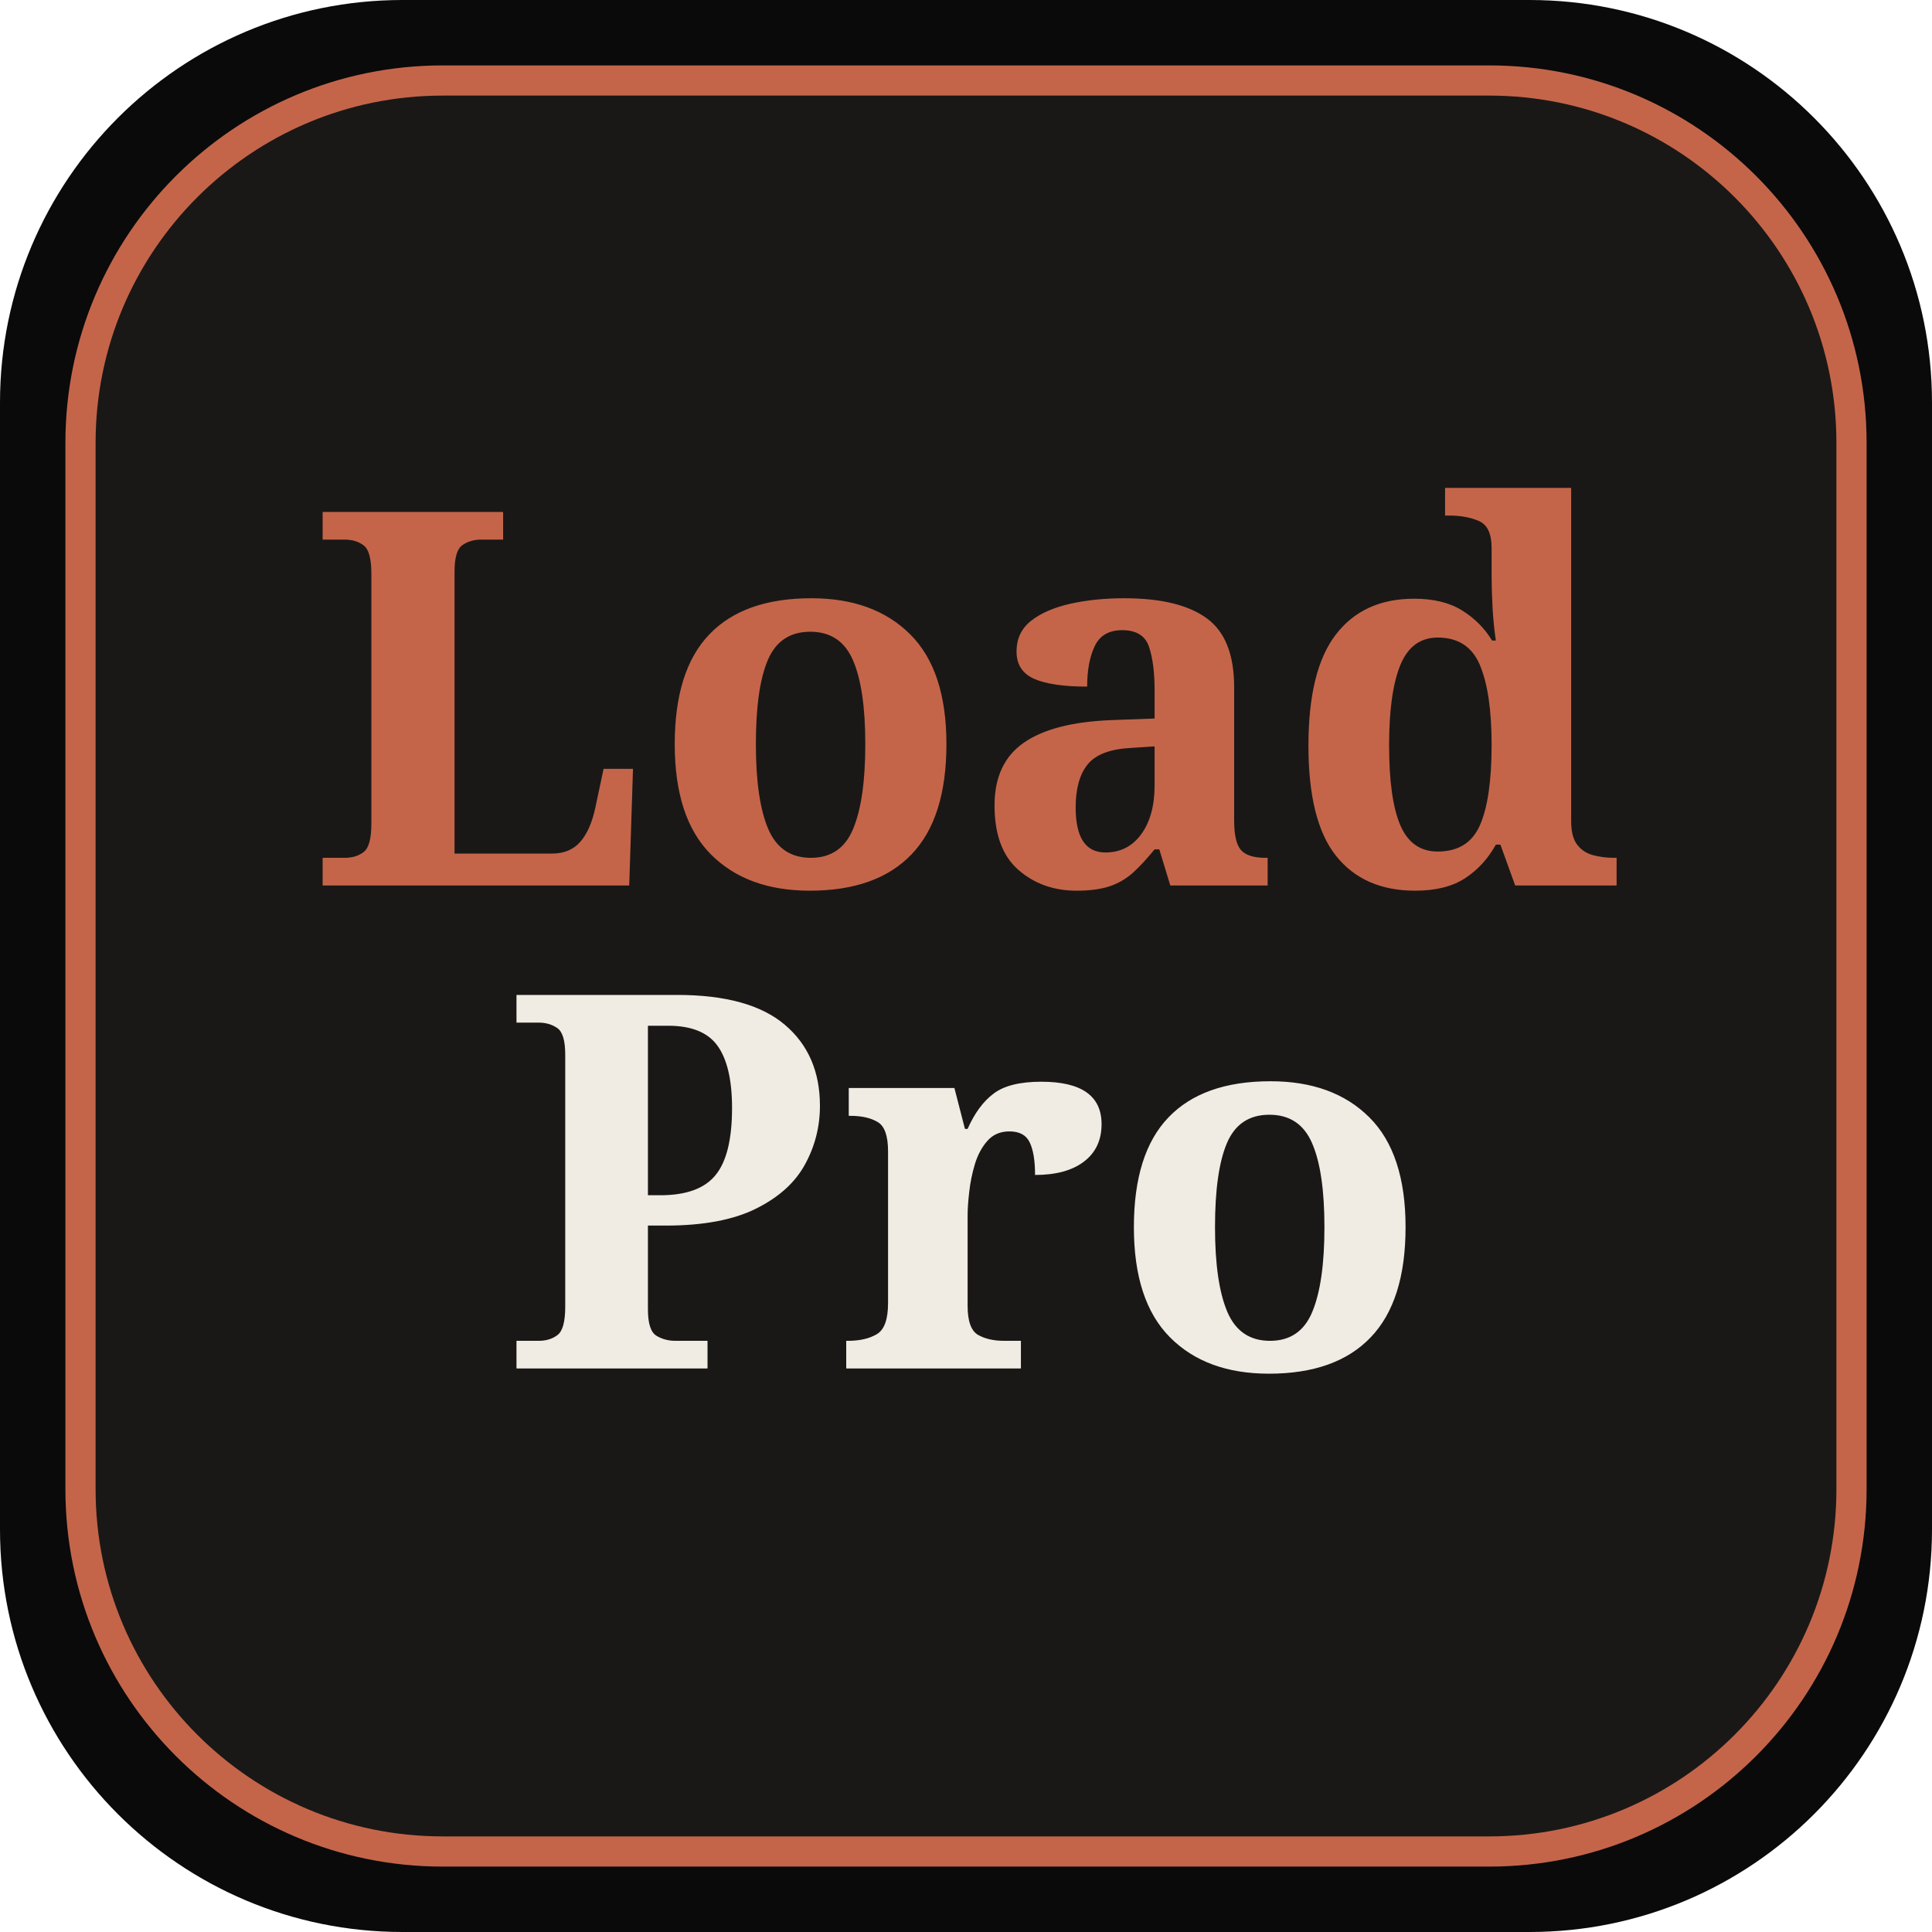
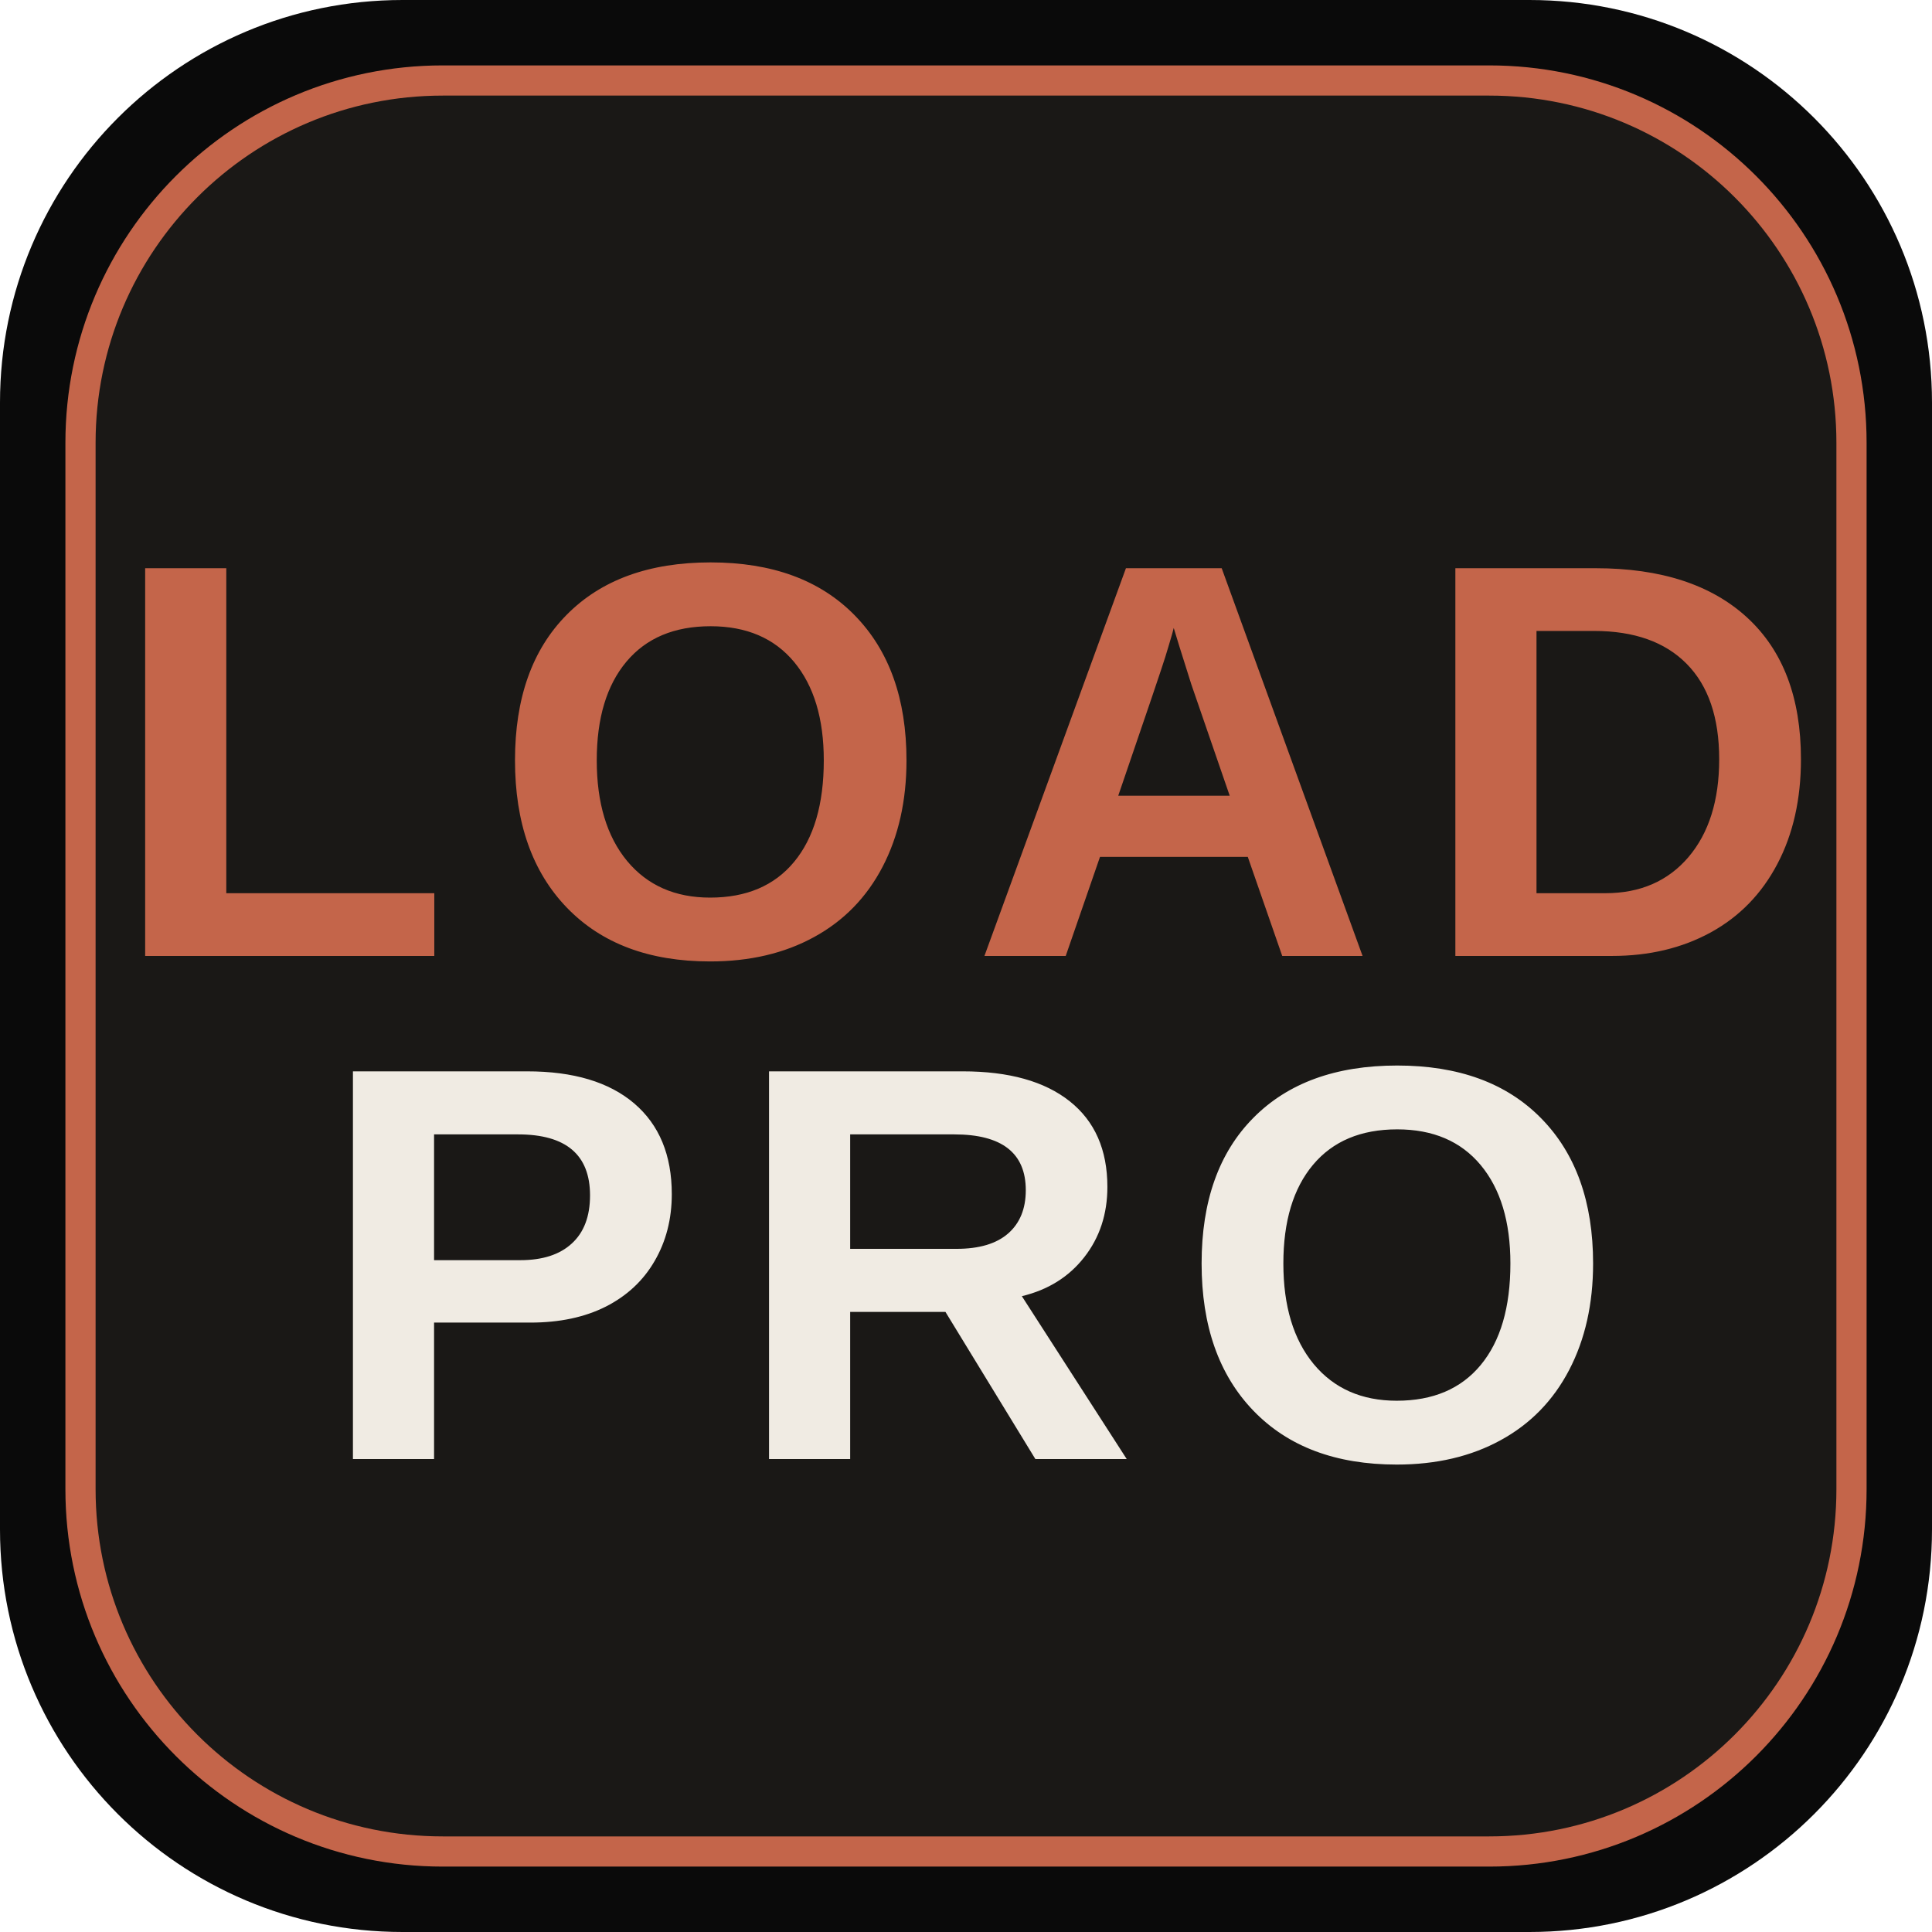
<svg xmlns="http://www.w3.org/2000/svg" viewBox="0 0 192 192" fill="none">
  <rect width="192" height="192" rx="40" fill="#0a0a0a" />
  <rect x="8" y="8" width="176" height="176" rx="36" fill="#1A1816" stroke="#C4654A" stroke-width="3" />
-   <text x="96" y="88" font-family="'Fraunces', Georgia, serif" font-weight="700" font-size="52" fill="#C4654A" text-anchor="middle">Load</text>
-   <text x="96" y="136" font-family="'Fraunces', Georgia, serif" font-weight="700" font-size="52" fill="#F0EBE3" text-anchor="middle">Pro</text>
+   <text x="96" y="95" font-family="'Barlow Condensed', Arial, sans-serif" font-weight="800" font-size="56" fill="#C4654A" text-anchor="middle" letter-spacing="4">LOAD</text>
+   <text x="96" y="145" font-family="'Barlow Condensed', Arial, sans-serif" font-weight="800" font-size="56" fill="#F0EBE3" text-anchor="middle" letter-spacing="4">PRO</text>
</svg>
